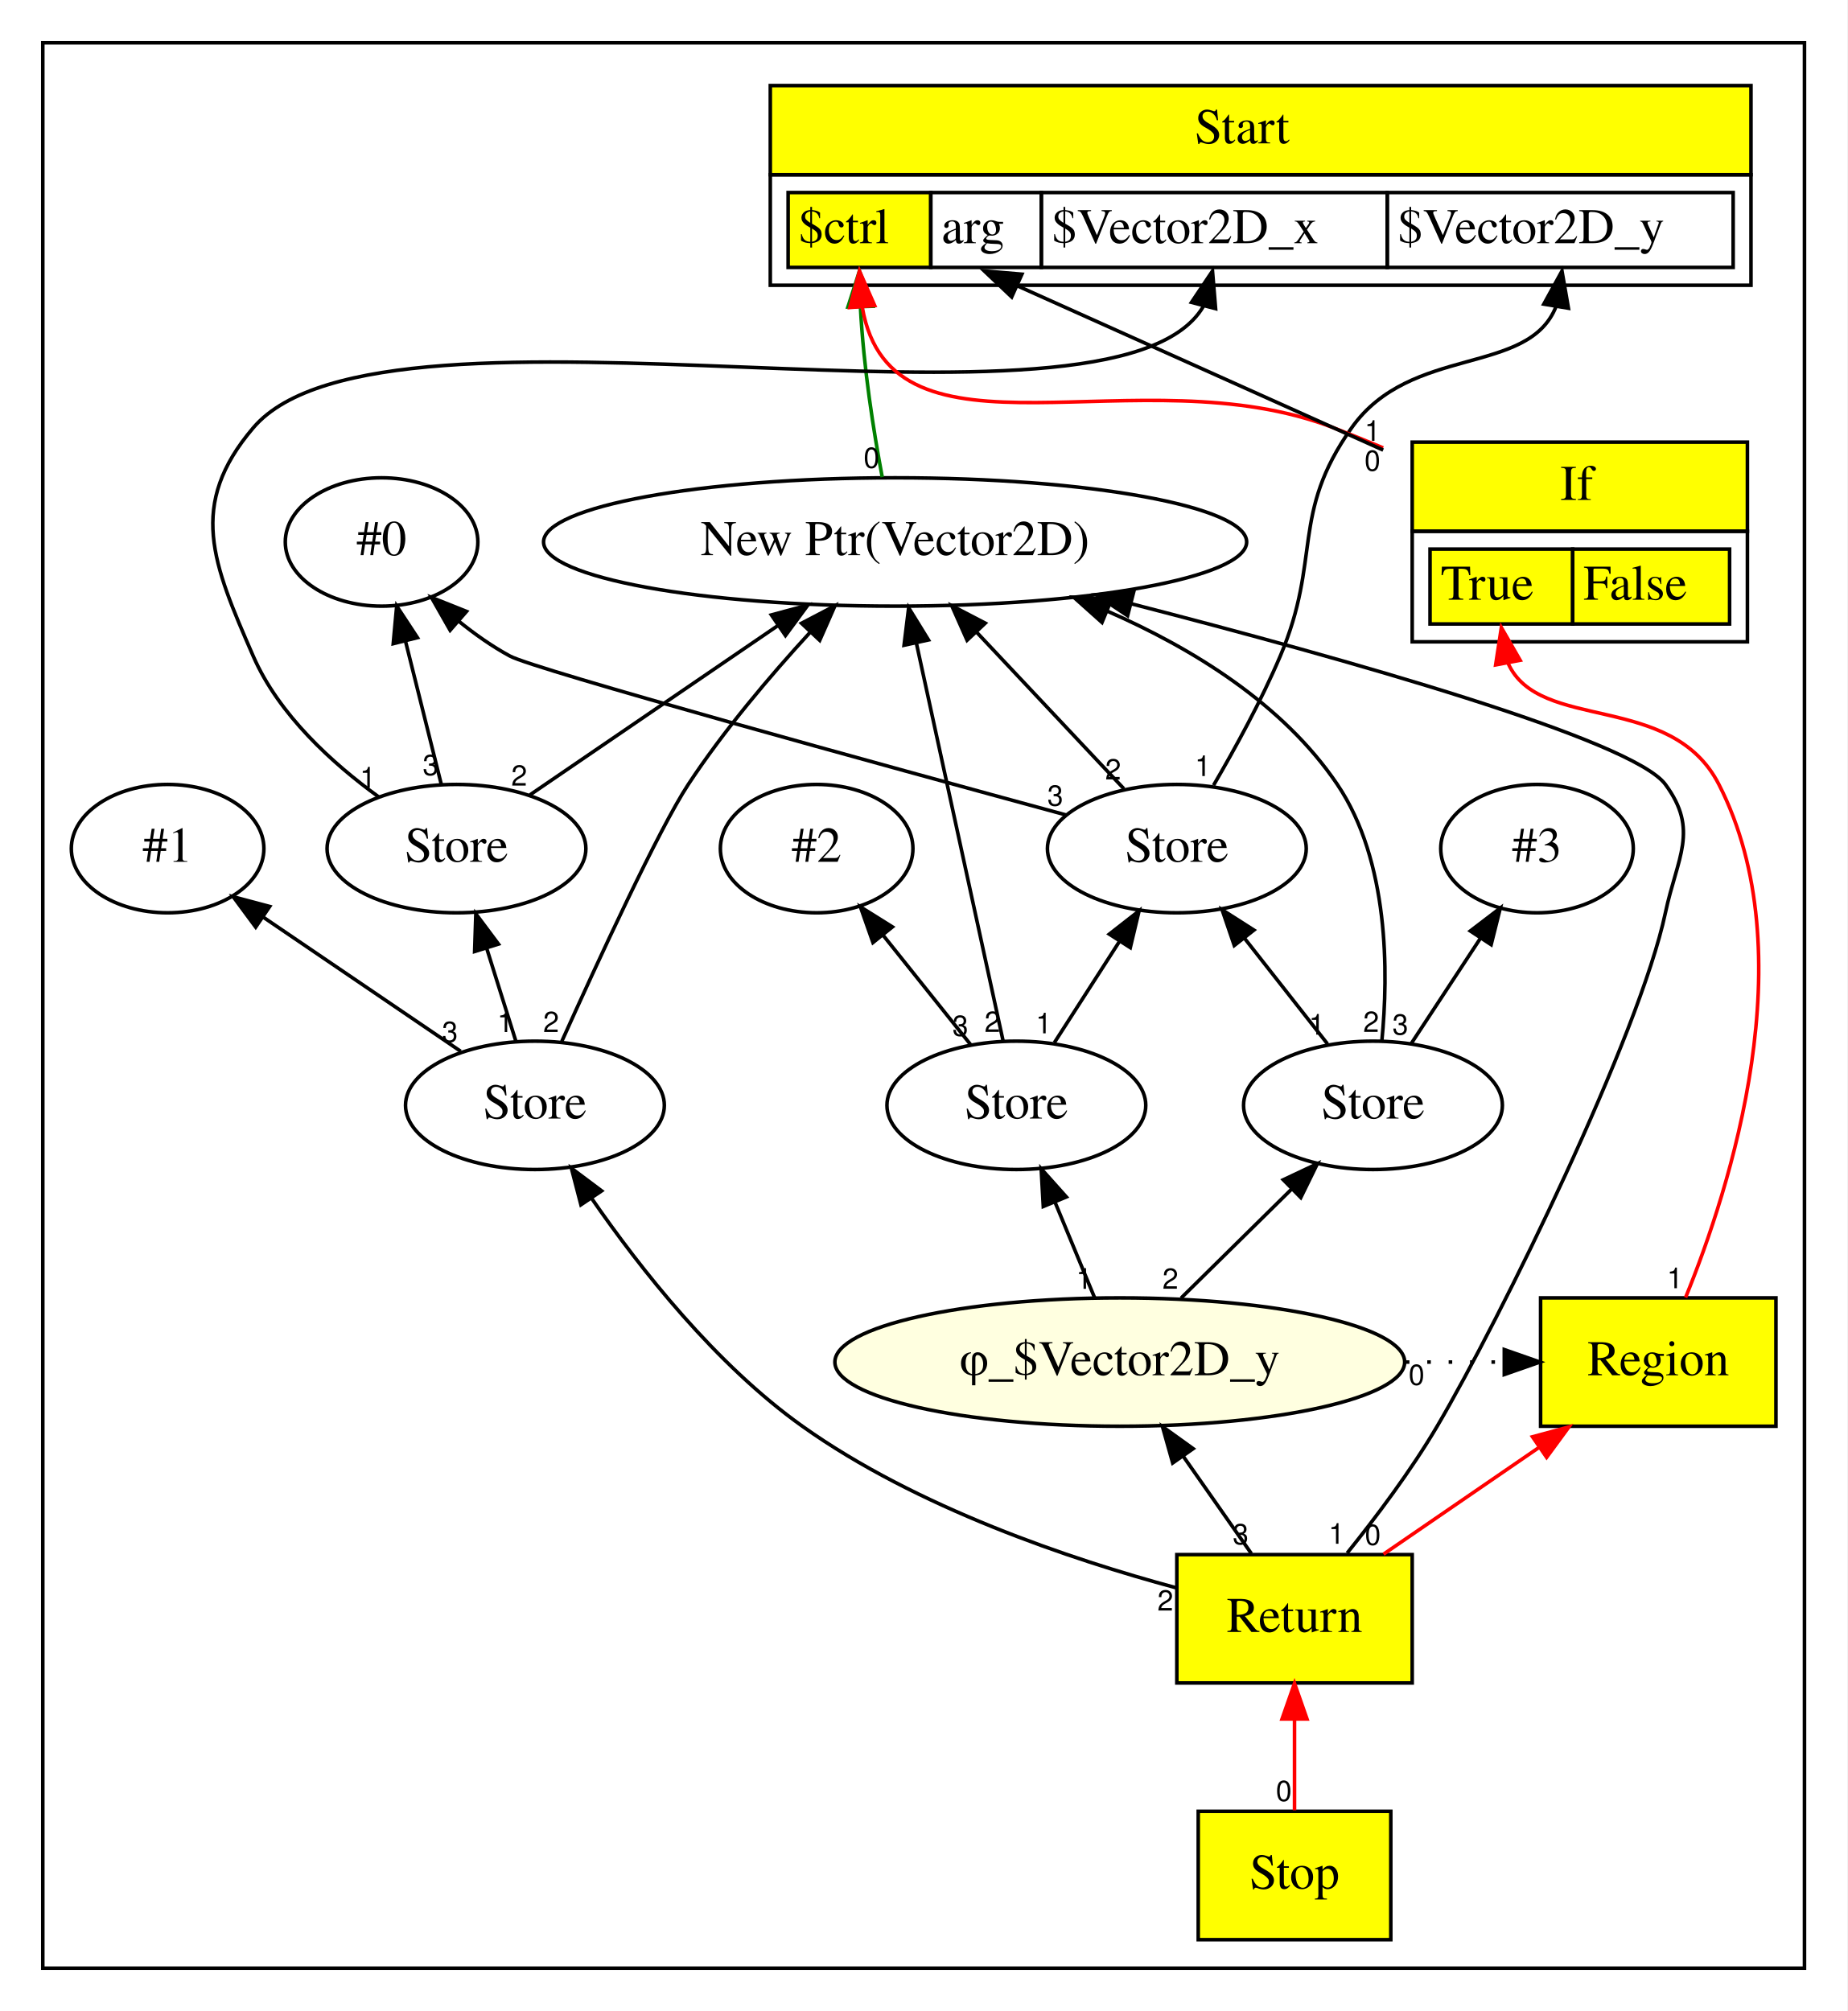
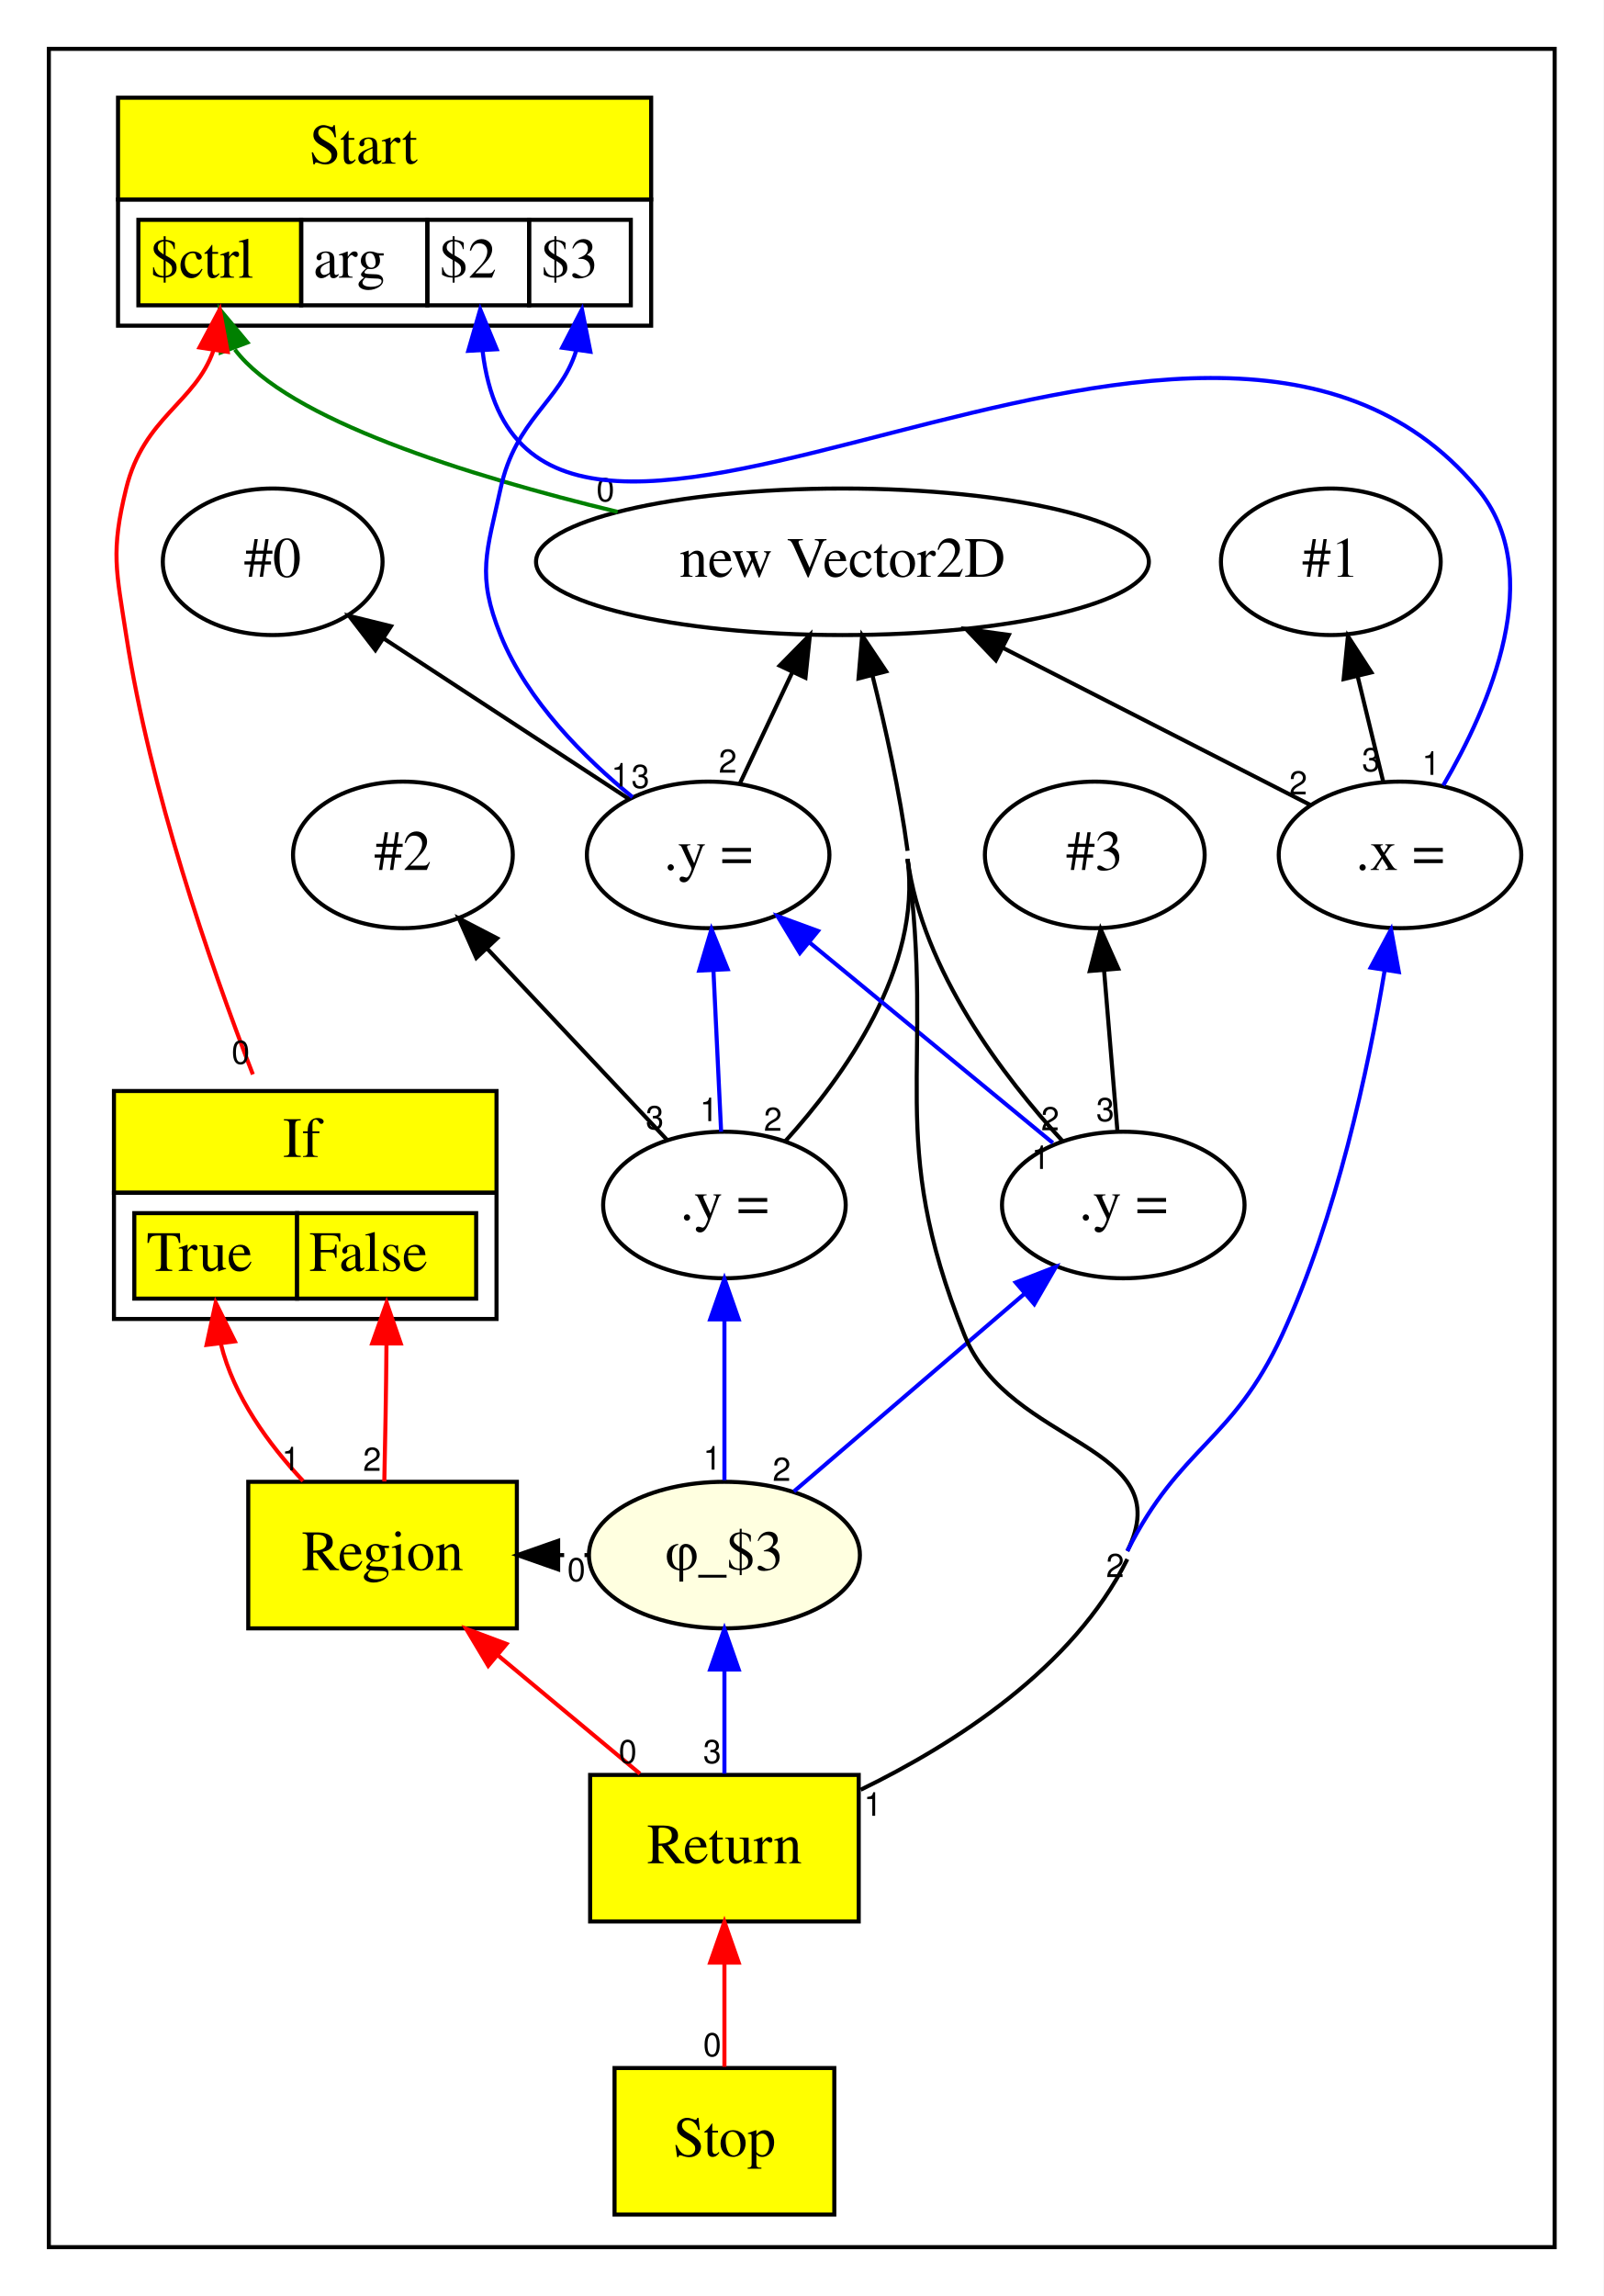
- <svg xmlns="http://www.w3.org/2000/svg" width="518pt" height="564pt" viewBox="0.00 0.00 518.00 564.00">
+ <svg xmlns="http://www.w3.org/2000/svg" width="394pt" height="564pt" viewBox="0.00 0.00 394.00 564.00">
  <g id="graph0" class="graph" transform="scale(1 1) rotate(0) translate(4 560)">
-     <polygon fill="white" stroke="transparent" points="-4,4 -4,-560 514,-560 514,4 -4,4" />
+     <polygon fill="white" stroke="transparent" points="-4,4 -4,-560 390,-560 390,4 -4,4" />
    <g id="clust1" class="cluster">
-       <polygon fill="none" stroke="black" points="8,-8 8,-548 502,-548 502,-8 8,-8" />
+       <polygon fill="none" stroke="black" points="8,-8 8,-548 378,-548 378,-8 8,-8" />
    </g>
    <g id="node1" class="node">
-       <polygon fill="yellow" stroke="transparent" points="212,-511 212,-536 487,-536 487,-511 212,-511" />
-       <polygon fill="none" stroke="black" points="212,-511 212,-536 487,-536 487,-511 212,-511" />
-       <text text-anchor="start" x="331" y="-519.8" font-family="Times,serif" font-size="14.00">Start</text>
-       <polygon fill="none" stroke="black" points="212,-480 212,-511 487,-511 487,-480 212,-480" />
-       <polygon fill="yellow" stroke="transparent" points="217,-485 217,-506 257,-506 257,-485 217,-485" />
-       <polygon fill="none" stroke="black" points="217,-485 217,-506 257,-506 257,-485 217,-485" />
-       <text text-anchor="start" x="220" y="-491.8" font-family="Times,serif" font-size="14.00">$ctrl</text>
-       <polygon fill="none" stroke="black" points="257,-485 257,-506 288,-506 288,-485 257,-485" />
-       <text text-anchor="start" x="260" y="-491.8" font-family="Times,serif" font-size="14.00">arg</text>
-       <polygon fill="none" stroke="black" points="288,-485 288,-506 385,-506 385,-485 288,-485" />
-       <text text-anchor="start" x="291" y="-491.8" font-family="Times,serif" font-size="14.00">$Vector2D_x</text>
-       <polygon fill="none" stroke="black" points="385,-485 385,-506 482,-506 482,-485 385,-485" />
-       <text text-anchor="start" x="388" y="-491.8" font-family="Times,serif" font-size="14.00">$Vector2D_y</text>
+       <polygon fill="yellow" stroke="transparent" points="25,-511 25,-536 156,-536 156,-511 25,-511" />
+       <polygon fill="none" stroke="black" points="25,-511 25,-536 156,-536 156,-511 25,-511" />
+       <text text-anchor="start" x="72" y="-519.8" font-family="Times,serif" font-size="14.00">Start</text>
+       <polygon fill="none" stroke="black" points="25,-480 25,-511 156,-511 156,-480 25,-480" />
+       <polygon fill="yellow" stroke="transparent" points="30,-485 30,-506 70,-506 70,-485 30,-485" />
+       <polygon fill="none" stroke="black" points="30,-485 30,-506 70,-506 70,-485 30,-485" />
+       <text text-anchor="start" x="33" y="-491.8" font-family="Times,serif" font-size="14.00">$ctrl</text>
+       <polygon fill="none" stroke="black" points="70,-485 70,-506 101,-506 101,-485 70,-485" />
+       <text text-anchor="start" x="73" y="-491.8" font-family="Times,serif" font-size="14.00">arg</text>
+       <polygon fill="none" stroke="black" points="101,-485 101,-506 126,-506 126,-485 101,-485" />
+       <text text-anchor="start" x="104" y="-491.8" font-family="Times,serif" font-size="14.00">$2</text>
+       <polygon fill="none" stroke="black" points="126,-485 126,-506 151,-506 151,-485 126,-485" />
+       <text text-anchor="start" x="129" y="-491.8" font-family="Times,serif" font-size="14.00">$3</text>
    </g>
    <g id="node2" class="node">
-       <polygon fill="yellow" stroke="black" points="386,-52 332,-52 332,-16 386,-16 386,-52" />
-       <text text-anchor="middle" x="359" y="-30.3" font-family="Times,serif" font-size="14.00">Stop</text>
-     </g>
-     <g id="node16" class="node">
-       <polygon fill="yellow" stroke="black" points="392,-124 326,-124 326,-88 392,-88 392,-124" />
-       <text text-anchor="middle" x="359" y="-102.3" font-family="Times,serif" font-size="14.00">Return</text>
+       <polygon fill="yellow" stroke="black" points="201,-52 147,-52 147,-16 201,-16 201,-52" />
+       <text text-anchor="middle" x="174" y="-30.3" font-family="Times,serif" font-size="14.00">Stop</text>
+     </g>
+     <g id="node15" class="node">
+       <polygon fill="yellow" stroke="black" points="207,-124 141,-124 141,-88 207,-88 207,-124" />
+       <text text-anchor="middle" x="174" y="-102.3" font-family="Times,serif" font-size="14.00">Return</text>
    </g>
    <g id="edge1" class="edge">
-       <path fill="none" stroke="red" d="M359,-52.3C359,-60.02 359,-69.29 359,-77.89" />
-       <polygon fill="red" stroke="red" points="355.5,-77.9 359,-87.9 362.5,-77.9 355.5,-77.9" />
-       <text text-anchor="middle" x="356" y="-54.9" font-family="Helvetica,sans-Serif" font-size="8.00">0</text>
+       <path fill="none" stroke="red" d="M174,-52.3C174,-60.02 174,-69.29 174,-77.89" />
+       <polygon fill="red" stroke="red" points="170.5,-77.9 174,-87.9 177.5,-77.9 170.5,-77.9" />
+       <text text-anchor="middle" x="171" y="-54.9" font-family="Helvetica,sans-Serif" font-size="8.00">0</text>
    </g>
    <g id="node3" class="node">
-       <ellipse fill="none" stroke="black" cx="247" cy="-408" rx="98.58" ry="18" />
-       <text text-anchor="middle" x="247" y="-404.3" font-family="Times,serif" font-size="14.00">New Ptr(Vector2D)</text>
+       <ellipse fill="none" stroke="black" cx="203" cy="-422" rx="75.29" ry="18" />
+       <text text-anchor="middle" x="203" y="-418.3" font-family="Times,serif" font-size="14.00">new Vector2D</text>
    </g>
    <g id="edge2" class="edge">
-       <path fill="none" stroke="green" d="M243.39,-426.19C241,-438.85 238.14,-456.79 237.27,-474" />
-       <polygon fill="green" stroke="green" points="233.77,-473.91 237,-484 240.76,-474.1 233.77,-473.91" />
-       <text text-anchor="middle" x="240.39" y="-428.79" font-family="Helvetica,sans-Serif" font-size="8.00">0</text>
+       <path fill="none" stroke="green" d="M147.76,-434.26C110.79,-443.18 66.61,-456.99 53.71,-474.14" />
+       <polygon fill="green" stroke="green" points="50.24,-473.41 50,-484 56.79,-475.87 50.24,-473.41" />
+       <text text-anchor="middle" x="144.76" y="-436.86" font-family="Helvetica,sans-Serif" font-size="8.00">0</text>
    </g>
    <g id="node4" class="node">
-       <ellipse fill="none" stroke="black" cx="103" cy="-408" rx="27" ry="18" />
-       <text text-anchor="middle" x="103" y="-404.3" font-family="Times,serif" font-size="14.00">#0</text>
+       <ellipse fill="none" stroke="black" cx="63" cy="-422" rx="27" ry="18" />
+       <text text-anchor="middle" x="63" y="-418.3" font-family="Times,serif" font-size="14.00">#0</text>
    </g>
    <g id="node5" class="node">
-       <ellipse fill="none" stroke="black" cx="124" cy="-322" rx="36.29" ry="18" />
-       <text text-anchor="middle" x="124" y="-318.3" font-family="Times,serif" font-size="14.00">Store</text>
+       <ellipse fill="none" stroke="black" cx="170" cy="-350" rx="29.8" ry="18" />
+       <text text-anchor="middle" x="170" y="-346.3" font-family="Times,serif" font-size="14.00">.y =</text>
    </g>
    <g id="edge3" class="edge">
-       <path fill="none" stroke="black" d="M102.14,-336.54C89.28,-345.86 74.18,-359.52 67,-376 55.64,-402.08 48.58,-418.32 67,-440 103.77,-483.27 308.02,-430.84 333.41,-474.03" />
-       <polygon fill="black" stroke="black" points="330.1,-475.2 336,-484 336.87,-473.44 330.1,-475.2" />
-       <text text-anchor="middle" x="99.14" y="-339.14" font-family="Helvetica,sans-Serif" font-size="8.00">1</text>
+       <path fill="none" stroke="blue" d="M151.42,-364.19C139.69,-373.74 125.54,-387.77 119,-404 113.02,-418.84 115.61,-424.36 119,-440 122.69,-457.06 133.59,-461.26 137.54,-473.76" />
+       <polygon fill="blue" stroke="blue" points="134.13,-474.59 139,-484 141.06,-473.61 134.13,-474.59" />
+       <text text-anchor="middle" x="148.42" y="-366.79" font-family="Helvetica,sans-Serif" font-size="8.00">1</text>
    </g>
    <g id="edge4" class="edge">
-       <path fill="none" stroke="black" d="M144.59,-337.06C163.55,-350.01 191.99,-369.44 214.1,-384.53" />
-       <polygon fill="black" stroke="black" points="212.3,-387.54 222.53,-390.29 216.25,-381.76 212.3,-387.54" />
-       <text text-anchor="middle" x="141.59" y="-339.66" font-family="Helvetica,sans-Serif" font-size="8.00">2</text>
+       <path fill="none" stroke="black" d="M177.82,-367.59C181.67,-375.75 186.4,-385.78 190.71,-394.93" />
+       <polygon fill="black" stroke="black" points="187.58,-396.49 195.01,-404.04 193.91,-393.51 187.58,-396.49" />
+       <text text-anchor="middle" x="174.82" y="-370.19" font-family="Helvetica,sans-Serif" font-size="8.00">2</text>
    </g>
    <g id="edge5" class="edge">
-       <path fill="none" stroke="black" d="M119.75,-340C116.88,-351.5 113.02,-366.93 109.73,-380.08" />
-       <polygon fill="black" stroke="black" points="106.27,-379.48 107.24,-390.03 113.06,-381.17 106.27,-379.48" />
-       <text text-anchor="middle" x="116.75" y="-342.6" font-family="Helvetica,sans-Serif" font-size="8.00">3</text>
+       <path fill="none" stroke="black" d="M150.37,-363.84C133.5,-374.88 108.99,-390.92 90.22,-403.2" />
+       <polygon fill="black" stroke="black" points="88.24,-400.31 81.78,-408.71 92.07,-406.17 88.24,-400.31" />
+       <text text-anchor="middle" x="153.37" y="-366.44" font-family="Helvetica,sans-Serif" font-size="8.00">3</text>
    </g>
    <g id="node6" class="node">
-       <ellipse fill="none" stroke="black" cx="326" cy="-322" rx="36.29" ry="18" />
-       <text text-anchor="middle" x="326" y="-318.3" font-family="Times,serif" font-size="14.00">Store</text>
+       <ellipse fill="none" stroke="black" cx="323" cy="-422" rx="27" ry="18" />
+       <text text-anchor="middle" x="323" y="-418.3" font-family="Times,serif" font-size="14.00">#1</text>
+     </g>
+     <g id="node7" class="node">
+       <ellipse fill="none" stroke="black" cx="340" cy="-350" rx="29.8" ry="18" />
+       <text text-anchor="middle" x="340" y="-346.3" font-family="Times,serif" font-size="14.00">.x =</text>
    </g>
    <g id="edge6" class="edge">
-       <path fill="none" stroke="black" d="M336.29,-339.76C342.27,-349.98 349.67,-363.45 355,-376 366.65,-403.43 357.77,-415.68 375,-440 391.62,-463.46 424.6,-454.4 432.35,-474.07" />
-       <polygon fill="black" stroke="black" points="428.9,-474.71 434,-484 435.81,-473.56 428.9,-474.71" />
-       <text text-anchor="middle" x="333.29" y="-342.36" font-family="Helvetica,sans-Serif" font-size="8.00">1</text>
+       <path fill="none" stroke="blue" d="M350.63,-367.07C362.03,-386.53 376.33,-419.28 359,-440 290.38,-522.04 125.44,-383.17 114.57,-473.83" />
+       <polygon fill="blue" stroke="blue" points="111.06,-473.82 114,-484 118.05,-474.21 111.06,-473.82" />
+       <text text-anchor="middle" x="347.63" y="-369.67" font-family="Helvetica,sans-Serif" font-size="8.00">1</text>
    </g>
    <g id="edge7" class="edge">
-       <path fill="none" stroke="black" d="M311.14,-338.8C299.53,-351.15 283.18,-368.53 269.89,-382.66" />
-       <polygon fill="black" stroke="black" points="267.18,-380.44 262.88,-390.12 272.28,-385.23 267.18,-380.44" />
-       <text text-anchor="middle" x="308.14" y="-341.4" font-family="Helvetica,sans-Serif" font-size="8.00">2</text>
+       <path fill="none" stroke="black" d="M317.99,-362.25C297.67,-372.63 267.01,-388.3 242.46,-400.84" />
+       <polygon fill="black" stroke="black" points="240.69,-397.81 233.38,-405.48 243.88,-404.04 240.69,-397.81" />
+       <text text-anchor="middle" x="314.99" y="-364.85" font-family="Helvetica,sans-Serif" font-size="8.00">2</text>
    </g>
    <g id="edge8" class="edge">
-       <path fill="none" stroke="black" d="M294.91,-331.44C243.56,-345.42 145.98,-372.24 139,-376 134.01,-378.69 129.1,-382.17 124.59,-385.82" />
-       <polygon fill="black" stroke="black" points="122.22,-383.24 116.98,-392.45 126.82,-388.52 122.22,-383.24" />
-       <text text-anchor="middle" x="291.91" y="-334.04" font-family="Helvetica,sans-Serif" font-size="8.00">3</text>
-     </g>
-     <g id="node7" class="node">
-       <ellipse fill="none" stroke="black" cx="43" cy="-322" rx="27" ry="18" />
-       <text text-anchor="middle" x="43" y="-318.3" font-family="Times,serif" font-size="14.00">#1</text>
+       <path fill="none" stroke="black" d="M335.88,-367.95C333.99,-375.74 331.7,-385.18 329.58,-393.92" />
+       <polygon fill="black" stroke="black" points="326.15,-393.18 327.2,-403.72 332.96,-394.83 326.15,-393.18" />
+       <text text-anchor="middle" x="332.88" y="-370.55" font-family="Helvetica,sans-Serif" font-size="8.00">3</text>
    </g>
    <g id="node8" class="node">
-       <ellipse fill="none" stroke="black" cx="146" cy="-250" rx="36.29" ry="18" />
-       <text text-anchor="middle" x="146" y="-246.3" font-family="Times,serif" font-size="14.00">Store</text>
-     </g>
-     <g id="edge10" class="edge">
-       <path fill="none" stroke="black" d="M153.54,-267.95C163.49,-290.05 180.7,-327.38 189,-340 198.92,-355.08 211.92,-370.41 223.11,-382.59" />
-       <polygon fill="black" stroke="black" points="220.75,-385.2 230.14,-390.11 225.86,-380.41 220.75,-385.2" />
-       <text text-anchor="middle" x="150.54" y="-270.55" font-family="Helvetica,sans-Serif" font-size="8.00">2</text>
+       <polygon fill="yellow" stroke="transparent" points="24,-267 24,-292 118,-292 118,-267 24,-267" />
+       <polygon fill="none" stroke="black" points="24,-267 24,-292 118,-292 118,-267 24,-267" />
+       <text text-anchor="start" x="65.5" y="-275.8" font-family="Times,serif" font-size="14.00">If</text>
+       <polygon fill="none" stroke="black" points="24,-236 24,-267 118,-267 118,-236 24,-236" />
+       <polygon fill="yellow" stroke="transparent" points="29,-241 29,-262 69,-262 69,-241 29,-241" />
+       <polygon fill="none" stroke="black" points="29,-241 29,-262 69,-262 69,-241 29,-241" />
+       <text text-anchor="start" x="32" y="-247.8" font-family="Times,serif" font-size="14.00">True</text>
+       <polygon fill="yellow" stroke="transparent" points="69,-241 69,-262 113,-262 113,-241 69,-241" />
+       <polygon fill="none" stroke="black" points="69,-241 69,-262 113,-262 113,-241 69,-241" />
+       <text text-anchor="start" x="72" y="-247.8" font-family="Times,serif" font-size="14.00">False</text>
    </g>
    <g id="edge9" class="edge">
-       <path fill="none" stroke="black" d="M140.67,-267.95C138.22,-275.74 135.26,-285.18 132.51,-293.92" />
-       <polygon fill="black" stroke="black" points="129.09,-293.14 129.43,-303.72 135.77,-295.23 129.09,-293.14" />
-       <text text-anchor="middle" x="137.67" y="-270.55" font-family="Helvetica,sans-Serif" font-size="8.00">1</text>
+       <path fill="none" stroke="red" d="M58.13,-296.08C47.38,-323.83 32.89,-365.85 27,-404 24.56,-419.81 23.18,-424.46 27,-440 31.32,-457.58 44.03,-461.08 48.46,-473.95" />
+       <polygon fill="red" stroke="red" points="45.02,-474.65 50,-484 51.94,-473.58 45.02,-474.65" />
+       <text text-anchor="middle" x="55.13" y="-298.68" font-family="Helvetica,sans-Serif" font-size="8.00">0</text>
+     </g>
+     <g id="node9" class="node">
+       <ellipse fill="none" stroke="black" cx="95" cy="-350" rx="27" ry="18" />
+       <text text-anchor="middle" x="95" y="-346.3" font-family="Times,serif" font-size="14.00">#2</text>
+     </g>
+     <g id="node10" class="node">
+       <ellipse fill="none" stroke="black" cx="174" cy="-264" rx="29.8" ry="18" />
+       <text text-anchor="middle" x="174" y="-260.3" font-family="Times,serif" font-size="14.00">.y =</text>
+     </g>
+     <g id="edge12" class="edge">
+       <path fill="none" stroke="black" d="M188.91,-279.62C203.35,-295.52 222.56,-322.27 219,-349" />
+       <path fill="none" stroke="black" d="M219,-351C217.08,-365.43 213.58,-381.26 210.34,-394.21" />
+       <polygon fill="black" stroke="black" points="206.95,-393.34 207.84,-403.9 213.73,-395.09 206.95,-393.34" />
+       <text text-anchor="middle" x="185.91" y="-282.22" font-family="Helvetica,sans-Serif" font-size="8.00">2</text>
    </g>
    <g id="edge11" class="edge">
-       <path fill="none" stroke="black" d="M125.16,-265.17C109.24,-275.98 87.18,-290.98 69.92,-302.7" />
-       <polygon fill="black" stroke="black" points="67.7,-299.98 61.4,-308.5 71.63,-305.77 67.7,-299.98" />
-       <text text-anchor="middle" x="122.16" y="-267.77" font-family="Helvetica,sans-Serif" font-size="8.00">3</text>
-     </g>
-     <g id="node9" class="node">
-       <polygon fill="yellow" stroke="transparent" points="392,-411 392,-436 486,-436 486,-411 392,-411" />
-       <polygon fill="none" stroke="black" points="392,-411 392,-436 486,-436 486,-411 392,-411" />
-       <text text-anchor="start" x="433.5" y="-419.8" font-family="Times,serif" font-size="14.00">If</text>
-       <polygon fill="none" stroke="black" points="392,-380 392,-411 486,-411 486,-380 392,-380" />
-       <polygon fill="yellow" stroke="transparent" points="397,-385 397,-406 437,-406 437,-385 397,-385" />
-       <polygon fill="none" stroke="black" points="397,-385 397,-406 437,-406 437,-385 397,-385" />
-       <text text-anchor="start" x="400" y="-391.8" font-family="Times,serif" font-size="14.00">True</text>
-       <polygon fill="yellow" stroke="transparent" points="437,-385 437,-406 481,-406 481,-385 437,-385" />
-       <polygon fill="none" stroke="black" points="437,-385 437,-406 481,-406 481,-385 437,-385" />
-       <text text-anchor="start" x="440" y="-391.8" font-family="Times,serif" font-size="14.00">False</text>
-     </g>
-     <g id="edge12" class="edge">
-       <path fill="none" stroke="red" d="M383.85,-434.38C379.19,-436.34 374.53,-438.24 370,-440 315.48,-461.2 246.02,-426.45 237.8,-473.79" />
-       <polygon fill="red" stroke="red" points="234.3,-473.76 237,-484 241.27,-474.31 234.3,-473.76" />
-       <text text-anchor="middle" x="380.85" y="-427.98" font-family="Helvetica,sans-Serif" font-size="8.00">0</text>
+       <path fill="none" stroke="blue" d="M173.19,-282C172.65,-293.31 171.93,-308.42 171.31,-321.43" />
+       <polygon fill="blue" stroke="blue" points="167.8,-321.58 170.82,-331.74 174.79,-321.92 167.8,-321.58" />
+       <text text-anchor="middle" x="170.19" y="-284.6" font-family="Helvetica,sans-Serif" font-size="8.00">1</text>
    </g>
    <g id="edge13" class="edge">
-       <path fill="none" stroke="black" d="M383.86,-433.77C346.61,-450.49 300.83,-471.05 281.42,-479.77" />
-       <polygon fill="black" stroke="black" points="279.69,-476.71 272,-484 282.56,-483.1 279.69,-476.71" />
-       <text text-anchor="middle" x="380.86" y="-436.37" font-family="Helvetica,sans-Serif" font-size="8.00">1</text>
-     </g>
-     <g id="node10" class="node">
-       <ellipse fill="none" stroke="black" cx="225" cy="-322" rx="27" ry="18" />
-       <text text-anchor="middle" x="225" y="-318.3" font-family="Times,serif" font-size="14.00">#2</text>
+       <path fill="none" stroke="black" d="M159.88,-280.02C147.56,-293.12 129.52,-312.29 115.59,-327.1" />
+       <polygon fill="black" stroke="black" points="113.04,-324.71 108.74,-334.39 118.14,-329.51 113.04,-324.71" />
+       <text text-anchor="middle" x="156.88" y="-282.62" font-family="Helvetica,sans-Serif" font-size="8.00">3</text>
    </g>
    <g id="node11" class="node">
-       <ellipse fill="none" stroke="black" cx="281" cy="-250" rx="36.29" ry="18" />
-       <text text-anchor="middle" x="281" y="-246.3" font-family="Times,serif" font-size="14.00">Store</text>
+       <ellipse fill="none" stroke="black" cx="265" cy="-350" rx="27" ry="18" />
+       <text text-anchor="middle" x="265" y="-346.3" font-family="Times,serif" font-size="14.00">#3</text>
+     </g>
+     <g id="node12" class="node">
+       <ellipse fill="none" stroke="black" cx="272" cy="-264" rx="29.8" ry="18" />
+       <text text-anchor="middle" x="272" y="-260.3" font-family="Times,serif" font-size="14.00">.y =</text>
    </g>
    <g id="edge15" class="edge">
-       <path fill="none" stroke="black" d="M277.3,-267.99C271.45,-294.81 260.03,-347.21 253,-379.46" />
-       <polygon fill="black" stroke="black" points="249.51,-379.04 250.8,-389.55 256.35,-380.53 249.51,-379.04" />
-       <text text-anchor="middle" x="274.3" y="-270.59" font-family="Helvetica,sans-Serif" font-size="8.00">2</text>
+       <path fill="none" stroke="black" d="M257.04,-279.75C242.69,-295.35 222.67,-321.48 219,-349" />
+       <text text-anchor="middle" x="254.04" y="-282.35" font-family="Helvetica,sans-Serif" font-size="8.00">2</text>
    </g>
    <g id="edge14" class="edge">
-       <path fill="none" stroke="black" d="M291.66,-267.59C297.1,-276.05 303.83,-286.51 309.88,-295.92" />
-       <polygon fill="black" stroke="black" points="307.06,-298.01 315.41,-304.53 312.95,-294.23 307.06,-298.01" />
-       <text text-anchor="middle" x="288.66" y="-270.19" font-family="Helvetica,sans-Serif" font-size="8.00">1</text>
+       <path fill="none" stroke="blue" d="M254.7,-279.25C238.26,-292.79 213.37,-313.28 194.82,-328.56" />
+       <polygon fill="blue" stroke="blue" points="192.54,-325.9 187.05,-334.96 196.99,-331.31 192.54,-325.9" />
+       <text text-anchor="middle" x="251.7" y="-272.85" font-family="Helvetica,sans-Serif" font-size="8.00">1</text>
    </g>
    <g id="edge16" class="edge">
-       <path fill="none" stroke="black" d="M268.29,-266.88C261.03,-275.96 251.79,-287.51 243.71,-297.61" />
-       <polygon fill="black" stroke="black" points="240.79,-295.66 237.27,-305.66 246.25,-300.04 240.79,-295.66" />
-       <text text-anchor="middle" x="265.29" y="-269.48" font-family="Helvetica,sans-Serif" font-size="8.00">3</text>
-     </g>
-     <g id="node12" class="node">
-       <ellipse fill="none" stroke="black" cx="427" cy="-322" rx="27" ry="18" />
-       <text text-anchor="middle" x="427" y="-318.3" font-family="Times,serif" font-size="14.00">#3</text>
+       <path fill="none" stroke="black" d="M270.58,-282C269.64,-293.31 268.38,-308.42 267.3,-321.43" />
+       <polygon fill="black" stroke="black" points="263.78,-321.48 266.44,-331.74 270.76,-322.06 263.78,-321.48" />
+       <text text-anchor="middle" x="267.58" y="-284.6" font-family="Helvetica,sans-Serif" font-size="8.00">3</text>
    </g>
    <g id="node13" class="node">
-       <ellipse fill="none" stroke="black" cx="381" cy="-250" rx="36.29" ry="18" />
-       <text text-anchor="middle" x="381" y="-246.3" font-family="Times,serif" font-size="14.00">Store</text>
+       <polygon fill="yellow" stroke="black" points="123,-196 57,-196 57,-160 123,-160 123,-196" />
+       <text text-anchor="middle" x="90" y="-174.3" font-family="Times,serif" font-size="14.00">Region</text>
+     </g>
+     <g id="edge17" class="edge">
+       <path fill="none" stroke="red" d="M70.46,-196.22C62.05,-205.18 53.41,-216.97 50.26,-229.91" />
+       <polygon fill="red" stroke="red" points="46.76,-229.64 49,-240 53.71,-230.51 46.76,-229.64" />
+       <text text-anchor="middle" x="67.46" y="-198.82" font-family="Helvetica,sans-Serif" font-size="8.00">1</text>
    </g>
    <g id="edge18" class="edge">
-       <path fill="none" stroke="black" d="M383.48,-267.99C385.36,-287.16 385.53,-318.48 371,-340 355.77,-362.56 330.37,-378.17 306.51,-388.6" />
-       <polygon fill="black" stroke="black" points="305.01,-385.43 297.11,-392.49 307.69,-391.9 305.01,-385.43" />
-       <text text-anchor="middle" x="380.48" y="-270.59" font-family="Helvetica,sans-Serif" font-size="8.00">2</text>
-     </g>
-     <g id="edge17" class="edge">
-       <path fill="none" stroke="black" d="M368.24,-267.24C361.3,-276.07 352.58,-287.17 344.87,-296.99" />
-       <polygon fill="black" stroke="black" points="342.11,-294.83 338.69,-304.85 347.62,-299.15 342.11,-294.83" />
-       <text text-anchor="middle" x="365.24" y="-269.84" font-family="Helvetica,sans-Serif" font-size="8.00">1</text>
+       <path fill="none" stroke="red" d="M90.43,-196.09C90.64,-205.55 90.87,-217.77 90.96,-229.69" />
+       <polygon fill="red" stroke="red" points="87.46,-230.01 91,-240 94.46,-229.99 87.46,-230.01" />
+       <text text-anchor="middle" x="87.43" y="-198.69" font-family="Helvetica,sans-Serif" font-size="8.00">2</text>
+     </g>
+     <g id="node14" class="node">
+       <ellipse fill="lightyellow" stroke="black" cx="174" cy="-178" rx="33.29" ry="18" />
+       <text text-anchor="middle" x="174" y="-174.3" font-family="Times,serif" font-size="14.00">φ_$3</text>
+     </g>
+     <g id="edge20" class="edge">
+       <path fill="none" stroke="blue" d="M174,-196.4C174,-207.74 174,-222.77 174,-235.68" />
+       <polygon fill="blue" stroke="blue" points="170.5,-235.9 174,-245.9 177.5,-235.9 170.5,-235.9" />
+       <text text-anchor="middle" x="171" y="-199" font-family="Helvetica,sans-Serif" font-size="8.00">1</text>
+     </g>
+     <g id="edge21" class="edge">
+       <path fill="none" stroke="blue" d="M191.07,-193.63C206.76,-207.08 230.2,-227.17 247.81,-242.27" />
+       <polygon fill="blue" stroke="blue" points="245.58,-244.97 255.45,-248.82 250.14,-239.65 245.58,-244.97" />
+       <text text-anchor="middle" x="188.07" y="-196.23" font-family="Helvetica,sans-Serif" font-size="8.00">2</text>
    </g>
    <g id="edge19" class="edge">
-       <path fill="none" stroke="black" d="M391.67,-267.24C397.44,-276.02 404.68,-287.04 411.1,-296.81" />
-       <polygon fill="black" stroke="black" points="408.29,-298.9 416.71,-305.33 414.14,-295.06 408.29,-298.9" />
-       <text text-anchor="middle" x="388.67" y="-269.84" font-family="Helvetica,sans-Serif" font-size="8.00">3</text>
-     </g>
-     <g id="node14" class="node">
-       <polygon fill="yellow" stroke="black" points="494,-196 428,-196 428,-160 494,-160 494,-196" />
-       <text text-anchor="middle" x="461" y="-174.3" font-family="Times,serif" font-size="14.00">Region</text>
-     </g>
-     <g id="edge20" class="edge">
-       <path fill="none" stroke="red" d="M468.66,-196.11C481.18,-226.8 502.33,-292.46 478,-340 464.62,-366.15 427.64,-354.5 418.88,-373.99" />
-       <polygon fill="red" stroke="red" points="415.4,-373.53 417,-384 422.28,-374.82 415.4,-373.53" />
-       <text text-anchor="middle" x="465.66" y="-198.71" font-family="Helvetica,sans-Serif" font-size="8.00">1</text>
-     </g>
-     <g id="node15" class="node">
-       <ellipse fill="lightyellow" stroke="black" cx="310" cy="-178" rx="79.89" ry="18" />
-       <text text-anchor="middle" x="310" y="-174.3" font-family="Times,serif" font-size="14.00">φ_$Vector2D_y</text>
+       <path fill="none" stroke="black" stroke-dasharray="1,5" d="M140.62,-178C138.17,-178 135.71,-178 133.25,-178" />
+       <polygon fill="black" stroke="black" points="133.14,-174.5 123.14,-178 133.14,-181.5 133.14,-174.5" />
+       <text text-anchor="middle" x="137.62" y="-171.6" font-family="Helvetica,sans-Serif" font-size="8.00">0</text>
    </g>
    <g id="edge23" class="edge">
-       <path fill="none" stroke="black" d="M302.98,-195.95C299.63,-204.03 295.55,-213.88 291.82,-222.89" />
-       <polygon fill="black" stroke="black" points="288.55,-221.63 287.96,-232.21 295.02,-224.31 288.55,-221.63" />
-       <text text-anchor="middle" x="299.98" y="-198.55" font-family="Helvetica,sans-Serif" font-size="8.00">1</text>
+       <path fill="none" stroke="black" d="M207.48,-120.36C230.67,-131.64 259.67,-150.25 273,-177" />
+       <path fill="none" stroke="black" d="M273,-179C286.16,-205.41 244.02,-204.62 233,-232 213.44,-280.58 225.92,-297.09 219,-349" />
+       <text text-anchor="middle" x="210.48" y="-113.96" font-family="Helvetica,sans-Serif" font-size="8.00">1</text>
    </g>
    <g id="edge24" class="edge">
-       <path fill="none" stroke="black" d="M327.19,-195.95C336.48,-205.1 348.07,-216.53 358.11,-226.43" />
-       <polygon fill="black" stroke="black" points="355.85,-229.12 365.42,-233.64 360.76,-224.13 355.85,-229.12" />
-       <text text-anchor="middle" x="324.19" y="-198.55" font-family="Helvetica,sans-Serif" font-size="8.00">2</text>
+       <path fill="none" stroke="blue" d="M273,-179C286,-204.9 298.85,-205.68 311,-232 324.45,-261.13 332.19,-297.33 336.24,-321.69" />
+       <polygon fill="blue" stroke="blue" points="332.79,-322.32 337.8,-331.66 339.71,-321.24 332.79,-322.32" />
+       <text text-anchor="middle" x="270" y="-172.6" font-family="Helvetica,sans-Serif" font-size="8.00">2</text>
    </g>
    <g id="edge22" class="edge">
-       <path fill="none" stroke="black" stroke-dasharray="1,5" d="M390.22,-178C399.33,-178 408.43,-178 417.54,-178" />
-       <polygon fill="black" stroke="black" points="417.82,-181.5 427.82,-178 417.82,-174.5 417.82,-181.5" />
-       <text text-anchor="middle" x="393.22" y="-171.6" font-family="Helvetica,sans-Serif" font-size="8.00">0</text>
-     </g>
-     <g id="edge26" class="edge">
-       <path fill="none" stroke="black" d="M373.77,-124.44C381.82,-134.45 391.63,-147.49 399,-160 416.77,-190.17 455.73,-269.74 463,-304 466.32,-319.65 472.49,-327.12 463,-340 453.78,-352.52 373.24,-375.2 313.19,-390.68" />
-       <polygon fill="black" stroke="black" points="312.19,-387.32 303.37,-393.19 313.93,-394.1 312.19,-387.32" />
-       <text text-anchor="middle" x="370.77" y="-127.04" font-family="Helvetica,sans-Serif" font-size="8.00">1</text>
-     </g>
-     <g id="edge27" class="edge">
-       <path fill="none" stroke="black" d="M325.78,-114.7C296.32,-122.65 253.09,-137.15 221,-160 196.73,-177.27 175.54,-204.17 161.93,-223.87" />
-       <polygon fill="black" stroke="black" points="158.9,-222.11 156.23,-232.36 164.71,-226.01 158.9,-222.11" />
-       <text text-anchor="middle" x="322.78" y="-108.3" font-family="Helvetica,sans-Serif" font-size="8.00">2</text>
+       <path fill="none" stroke="red" d="M153.24,-124.3C142.76,-133.03 129.89,-143.76 118.5,-153.25" />
+       <polygon fill="red" stroke="red" points="115.97,-150.81 110.53,-159.9 120.45,-156.18 115.97,-150.81" />
+       <text text-anchor="middle" x="150.24" y="-126.9" font-family="Helvetica,sans-Serif" font-size="8.00">0</text>
    </g>
    <g id="edge25" class="edge">
-       <path fill="none" stroke="red" d="M383.95,-124.12C397.04,-133.11 413.26,-144.24 427.44,-153.97" />
-       <polygon fill="red" stroke="red" points="425.73,-157.04 435.95,-159.81 429.69,-151.27 425.73,-157.04" />
-       <text text-anchor="middle" x="380.95" y="-126.72" font-family="Helvetica,sans-Serif" font-size="8.00">0</text>
-     </g>
-     <g id="edge28" class="edge">
-       <path fill="none" stroke="black" d="M346.89,-124.3C341.13,-132.53 334.14,-142.52 327.79,-151.58" />
-       <polygon fill="black" stroke="black" points="324.84,-149.7 321.97,-159.9 330.58,-153.71 324.84,-149.7" />
-       <text text-anchor="middle" x="343.89" y="-126.9" font-family="Helvetica,sans-Serif" font-size="8.00">3</text>
+       <path fill="none" stroke="blue" d="M174,-124.3C174,-132.02 174,-141.29 174,-149.89" />
+       <polygon fill="blue" stroke="blue" points="170.5,-149.9 174,-159.9 177.5,-149.9 170.5,-149.9" />
+       <text text-anchor="middle" x="171" y="-126.9" font-family="Helvetica,sans-Serif" font-size="8.00">3</text>
    </g>
  </g>
</svg>
